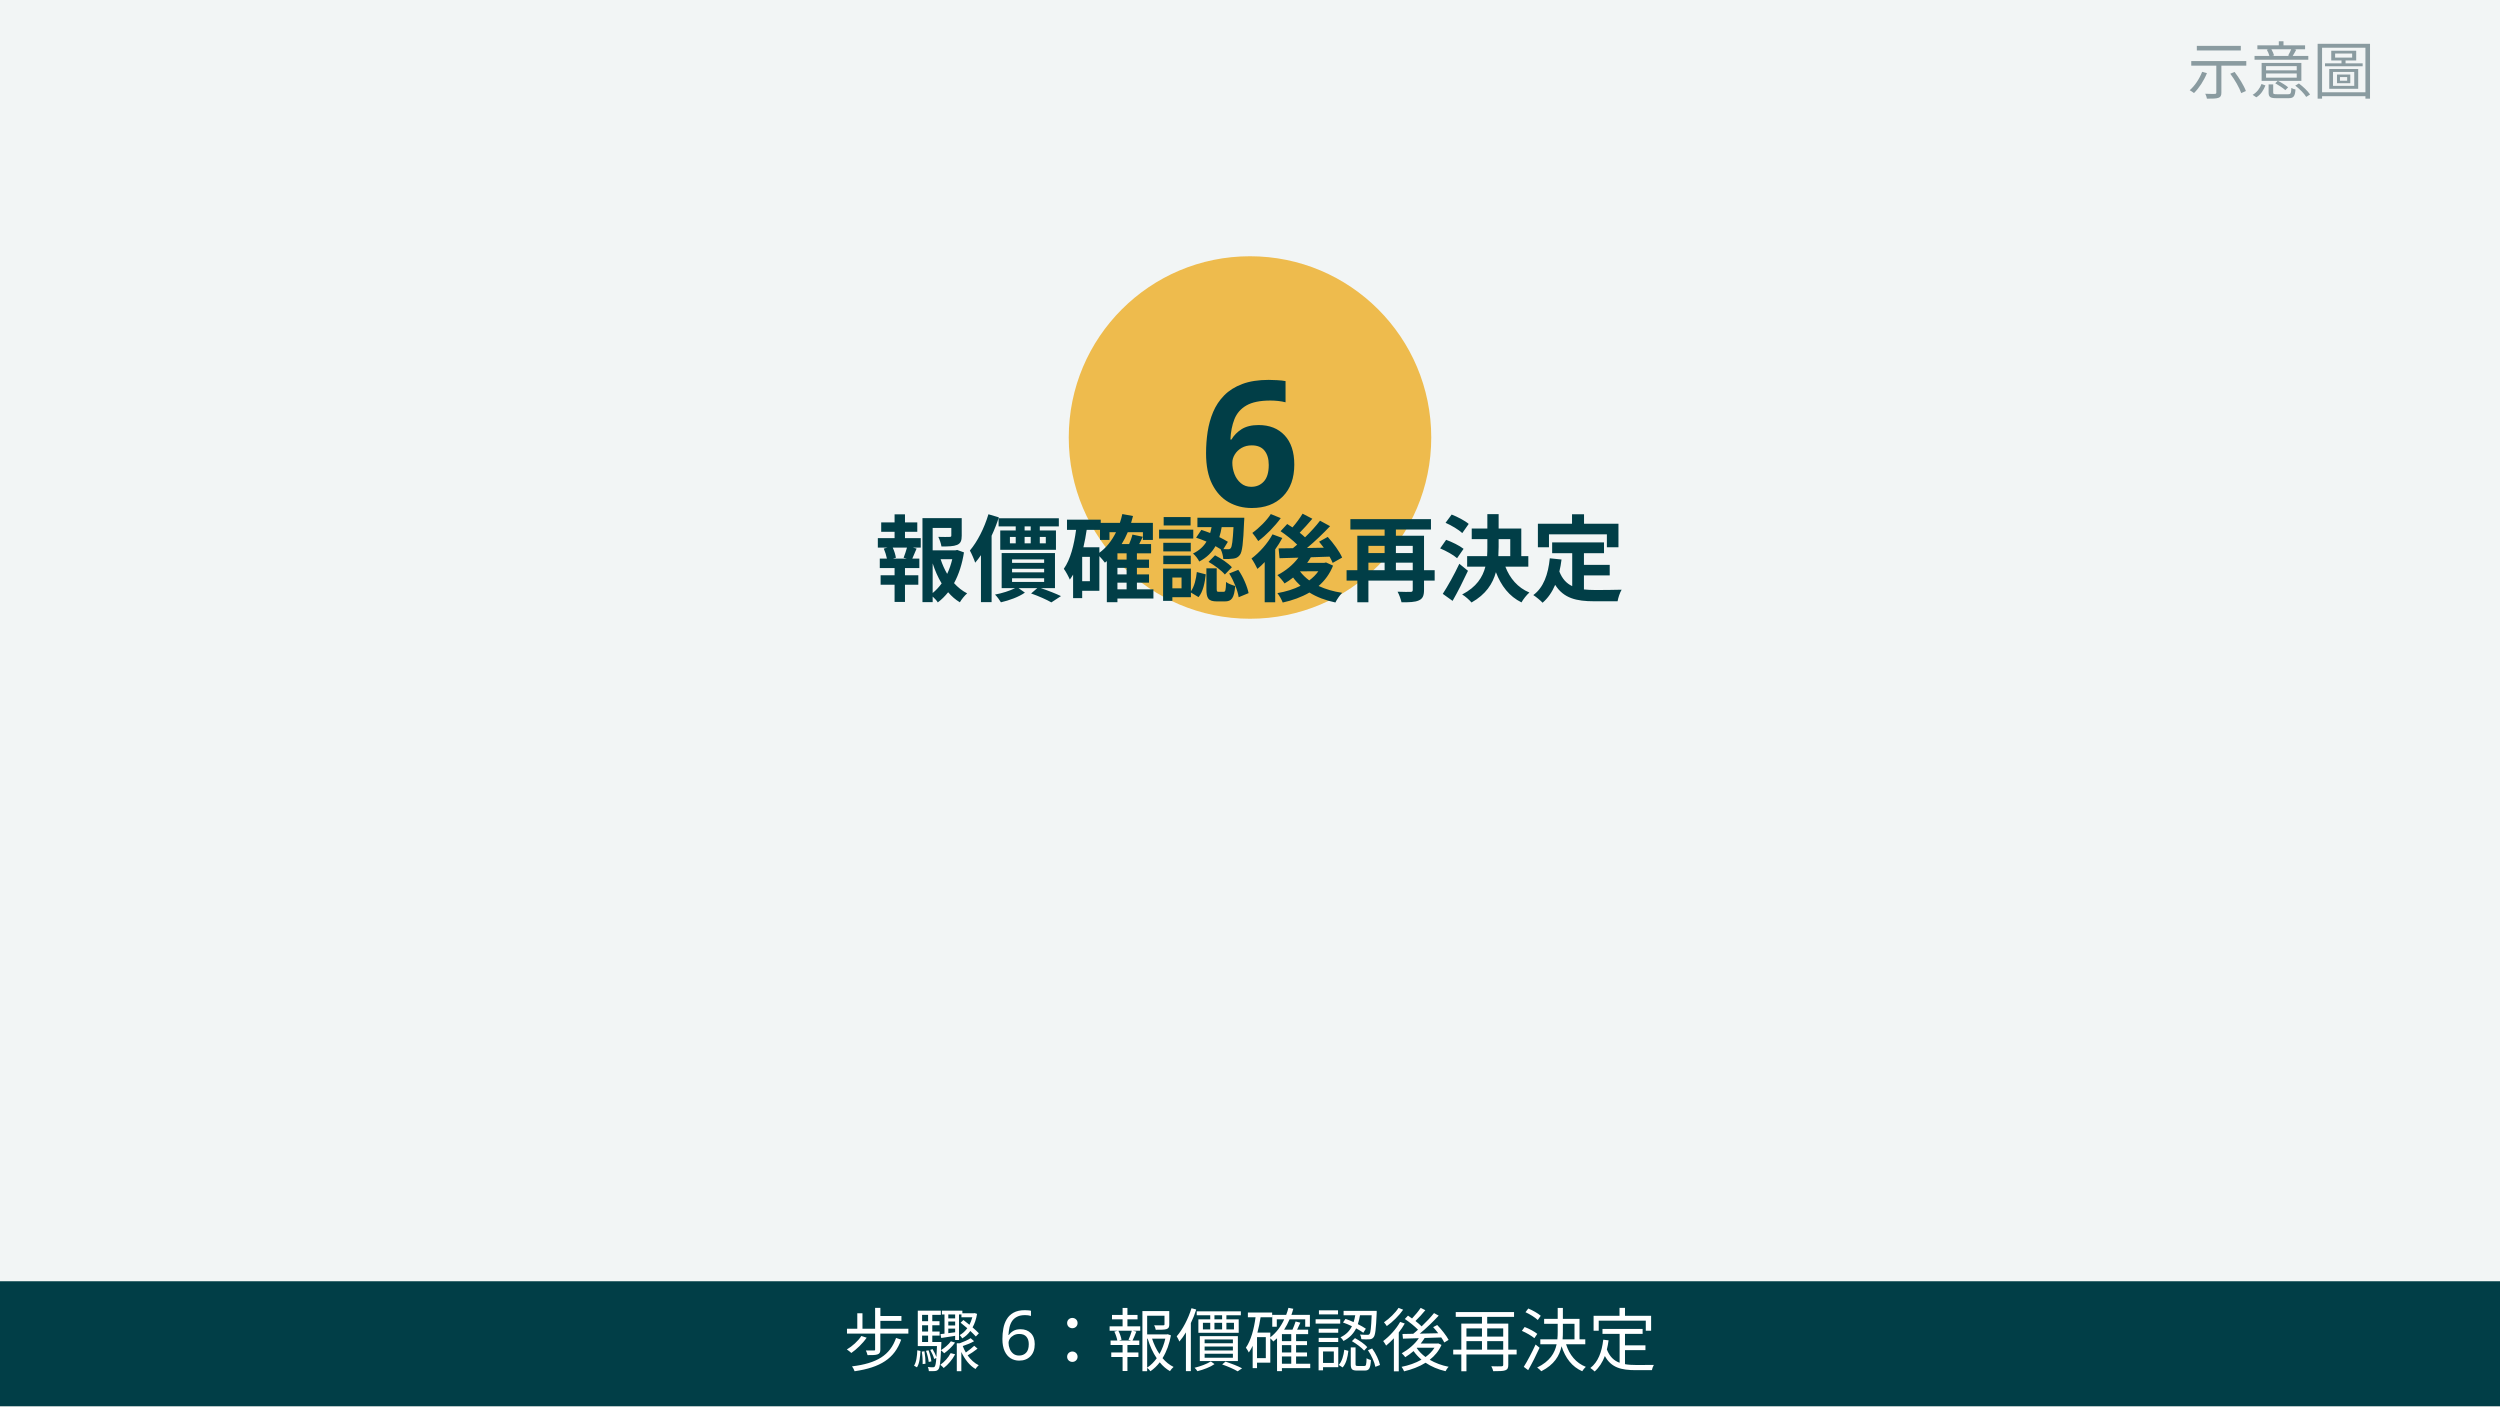
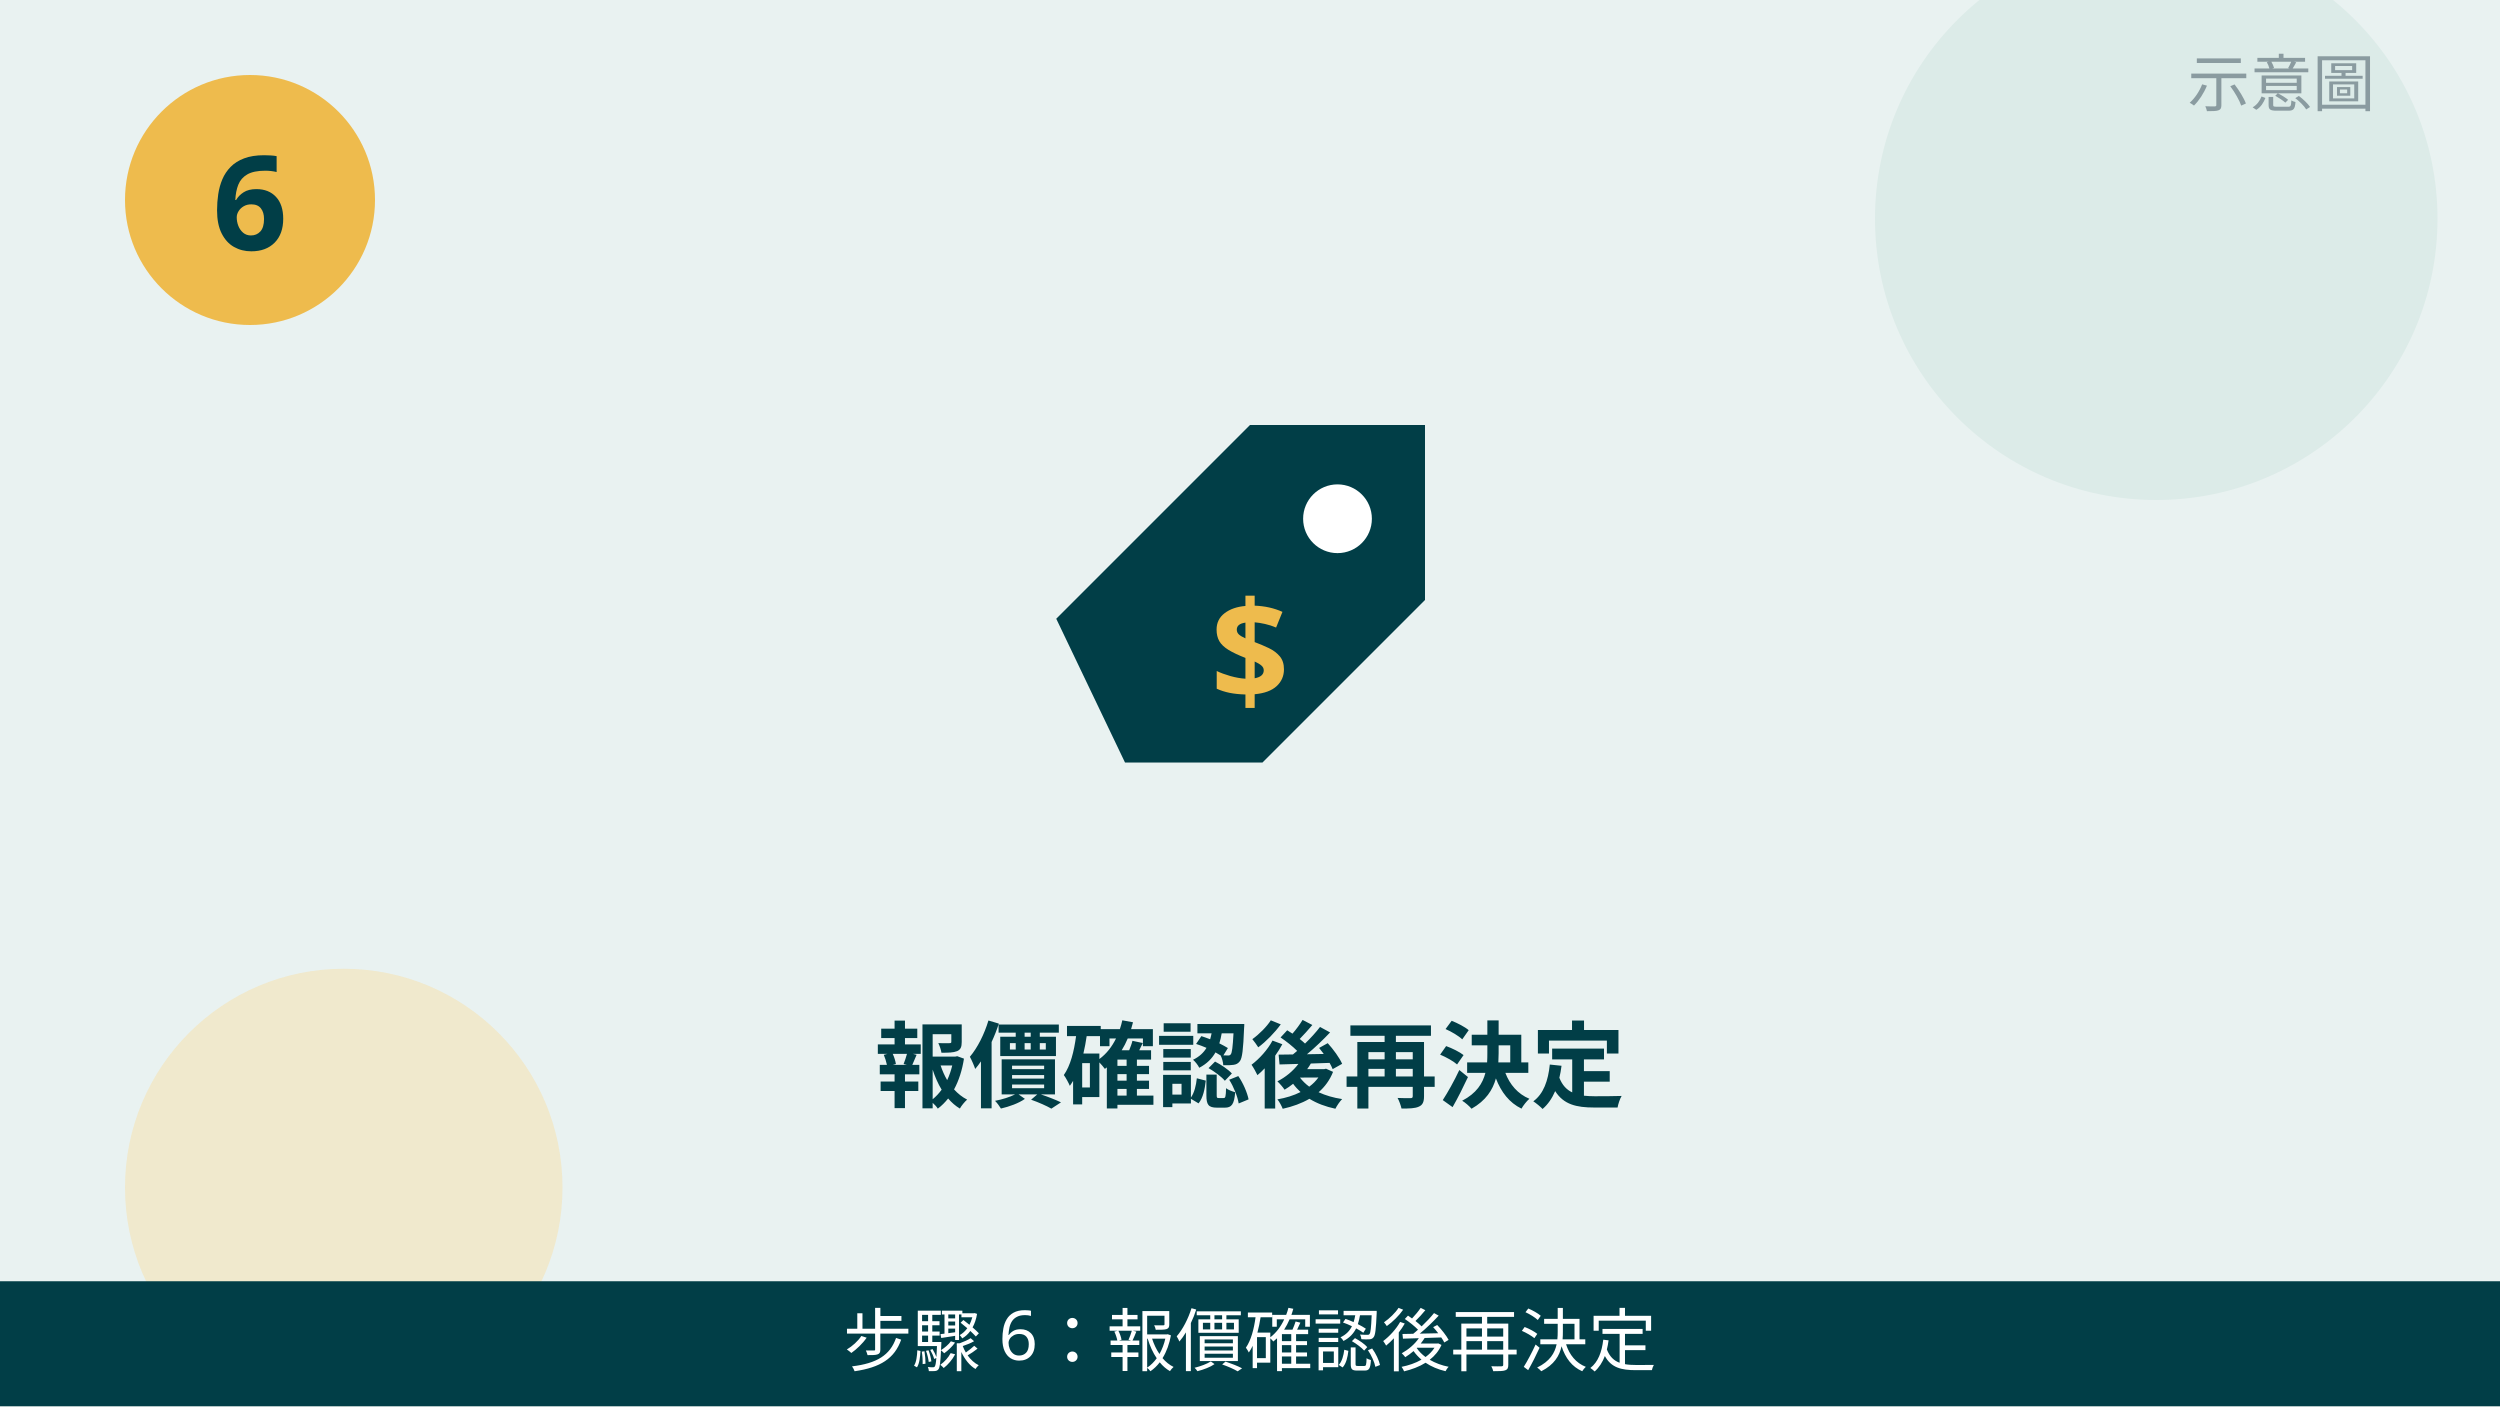
<svg xmlns="http://www.w3.org/2000/svg" width="800" height="450" viewBox="0 0 800 450" font-family="Noto Sans TC, sans-serif">
-   <rect width="800" height="450" fill="#f2f5f5" />
-   <text x="700" y="30" font-size="20" fill="#8a9ba0">示意圖</text>
-   <circle cx="400" cy="140" r="58" fill="#eebb4d" />
-   <text x="400" y="162" font-size="56" fill="#013e47" text-anchor="middle" font-weight="bold">6</text>
-   <text x="400" y="190" font-size="30" fill="#013e47" text-anchor="middle" font-weight="bold">報價確認後再決定</text>
+   <rect width="800" height="450" fill="#e9f2f1" />
+   <circle cx="690" cy="70" r="90" fill="#dcebe8" />
+   <circle cx="110" cy="380" r="70" fill="#f3e5bd" opacity="0.7" />
+   <text x="700" y="34" font-size="20" fill="#8a9ba0">示意圖</text>
+   <circle cx="80" cy="64" r="40" fill="#eebb4d" />
+   <text x="80" y="80" font-size="42" fill="#013e47" text-anchor="middle" font-weight="bold">6</text>
+   <g transform="translate(300,96)">
+     <path d="M38 102 L100 40 H156 V96 L104 148 H60 Z" fill="#013e47" />
+     <circle cx="128" cy="70" r="11" fill="#ffffff" />
+     <text x="100" y="128" font-size="44" fill="#eebb4d" text-anchor="middle" font-weight="bold">$</text>
+   </g>
+   <text x="400" y="352" font-size="30" fill="#013e47" text-anchor="middle" font-weight="bold">報價確認後再決定</text>
  <rect x="0" y="410" width="800" height="40" fill="#013e47" />
  <text x="400" y="437" font-size="22" fill="#ffffff" text-anchor="middle">步驟 6：報價確認後再決定</text>
</svg>
